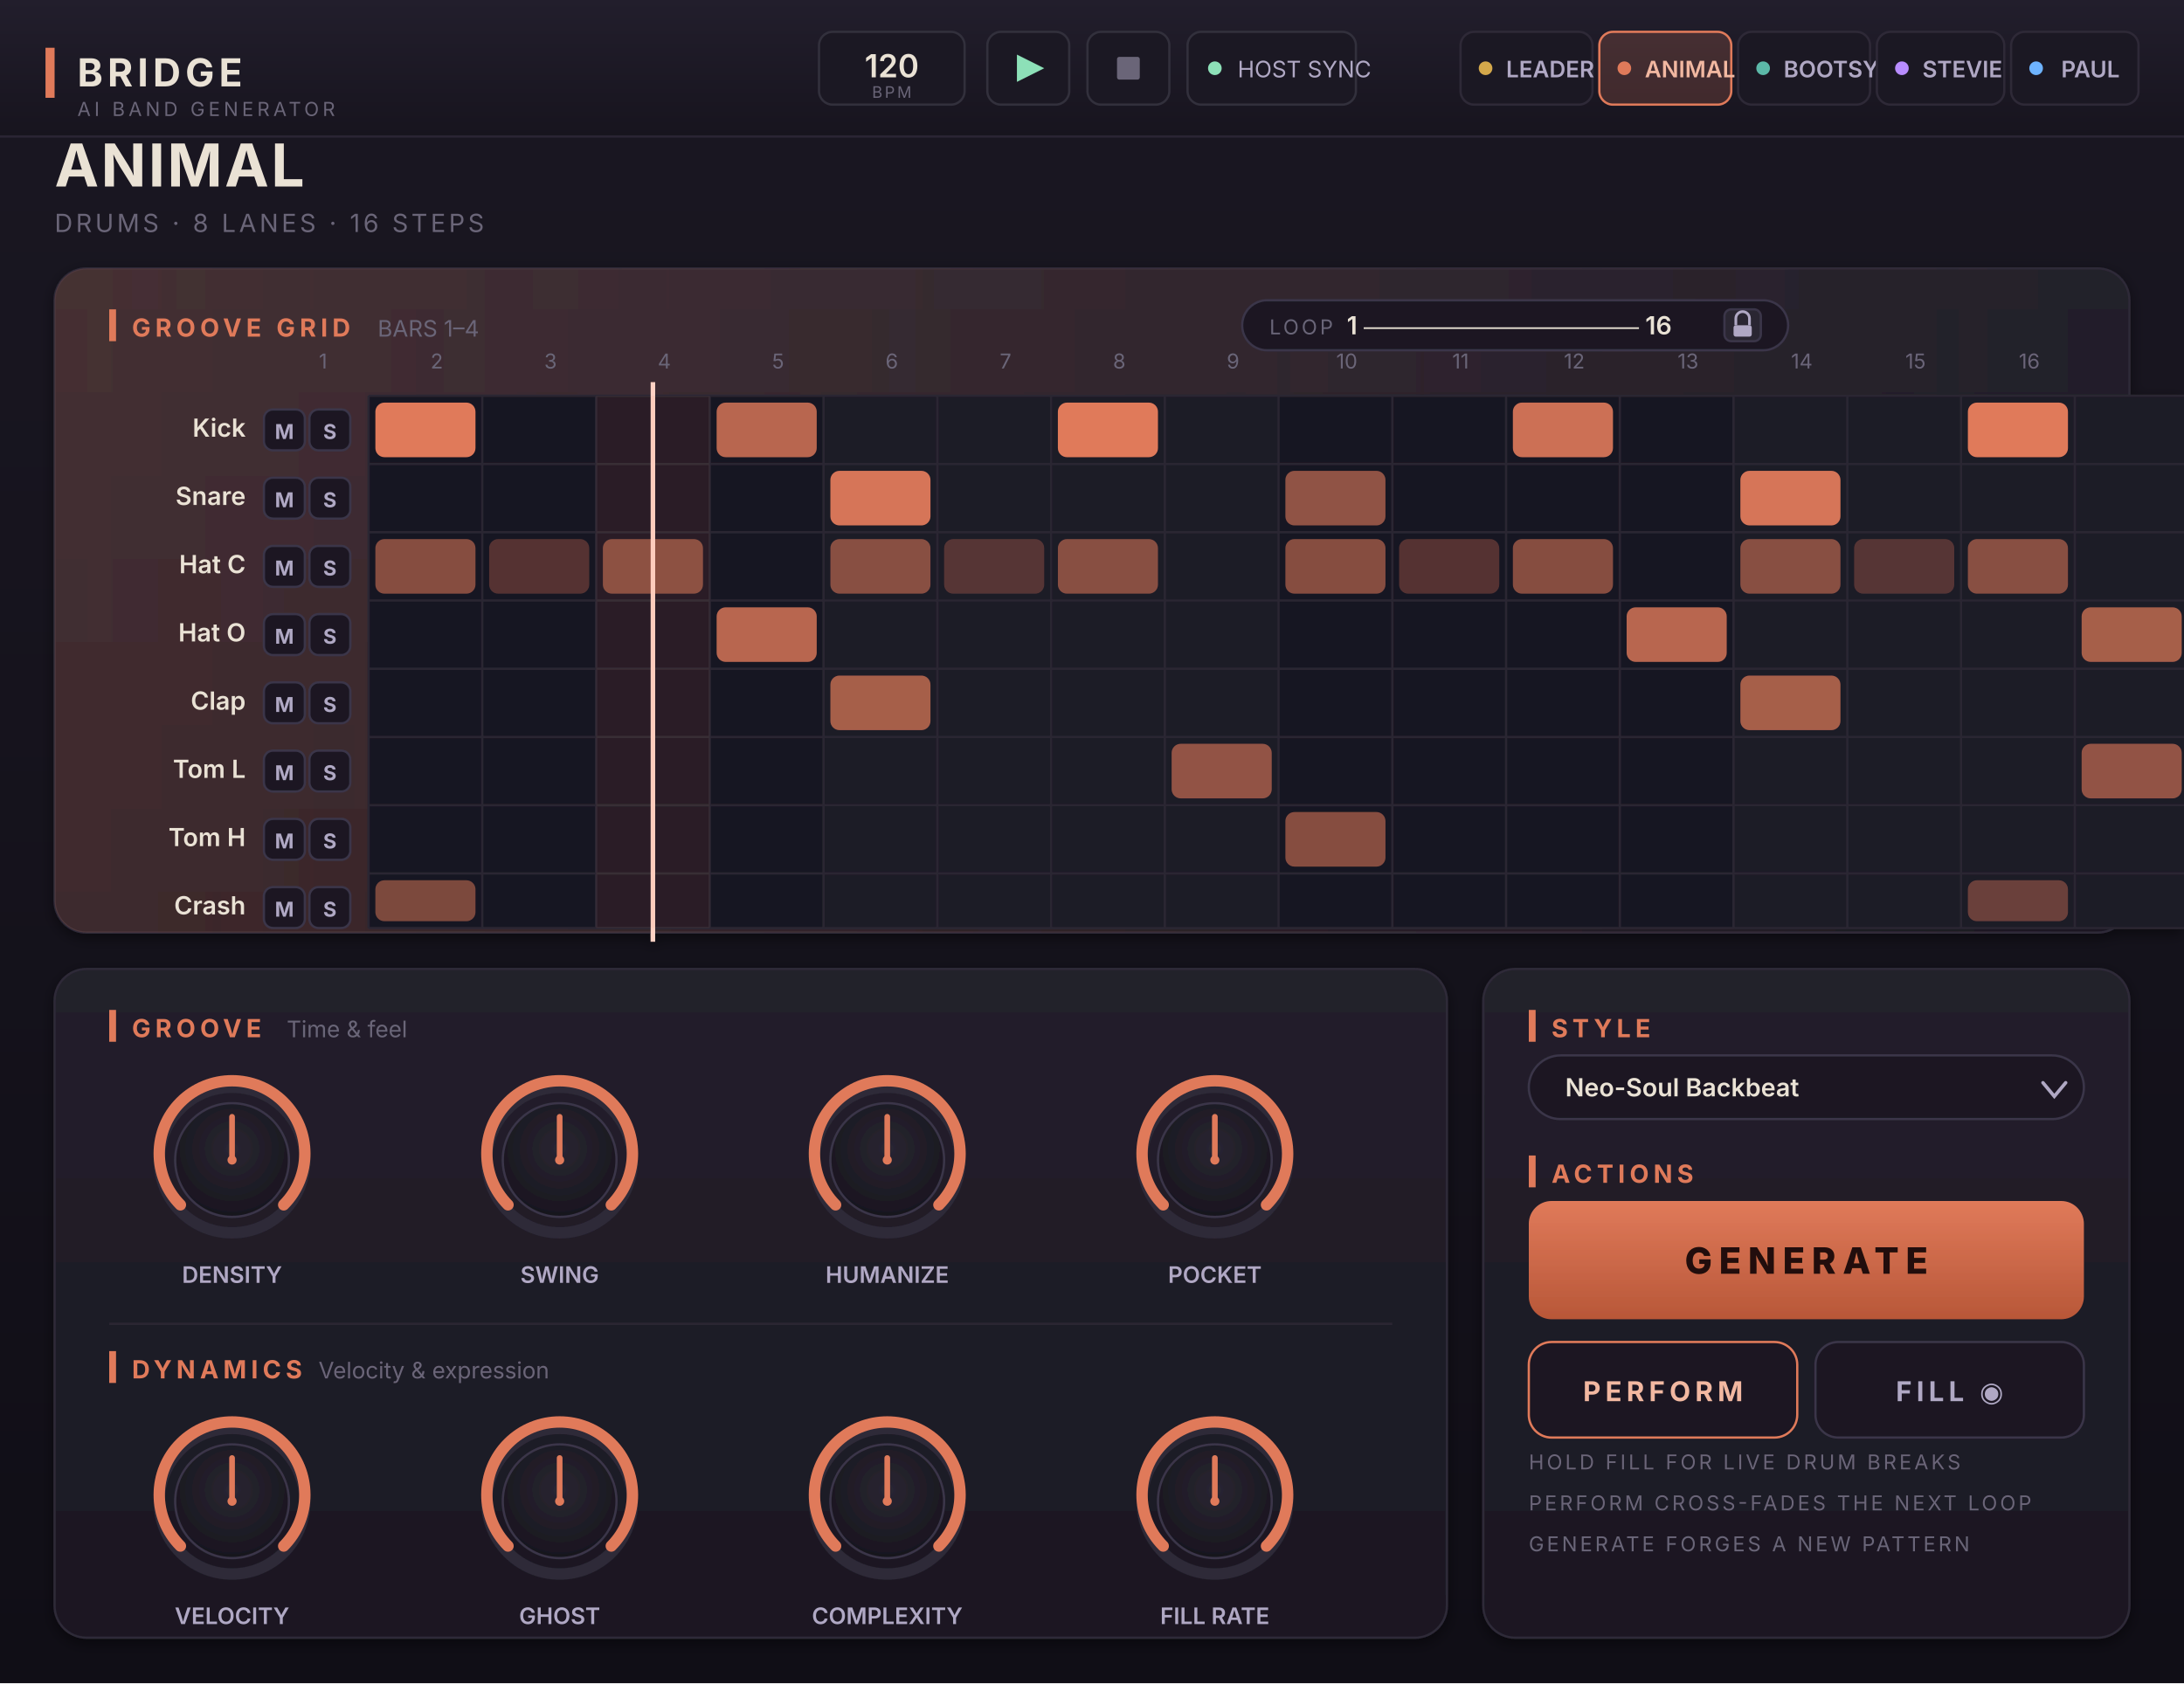
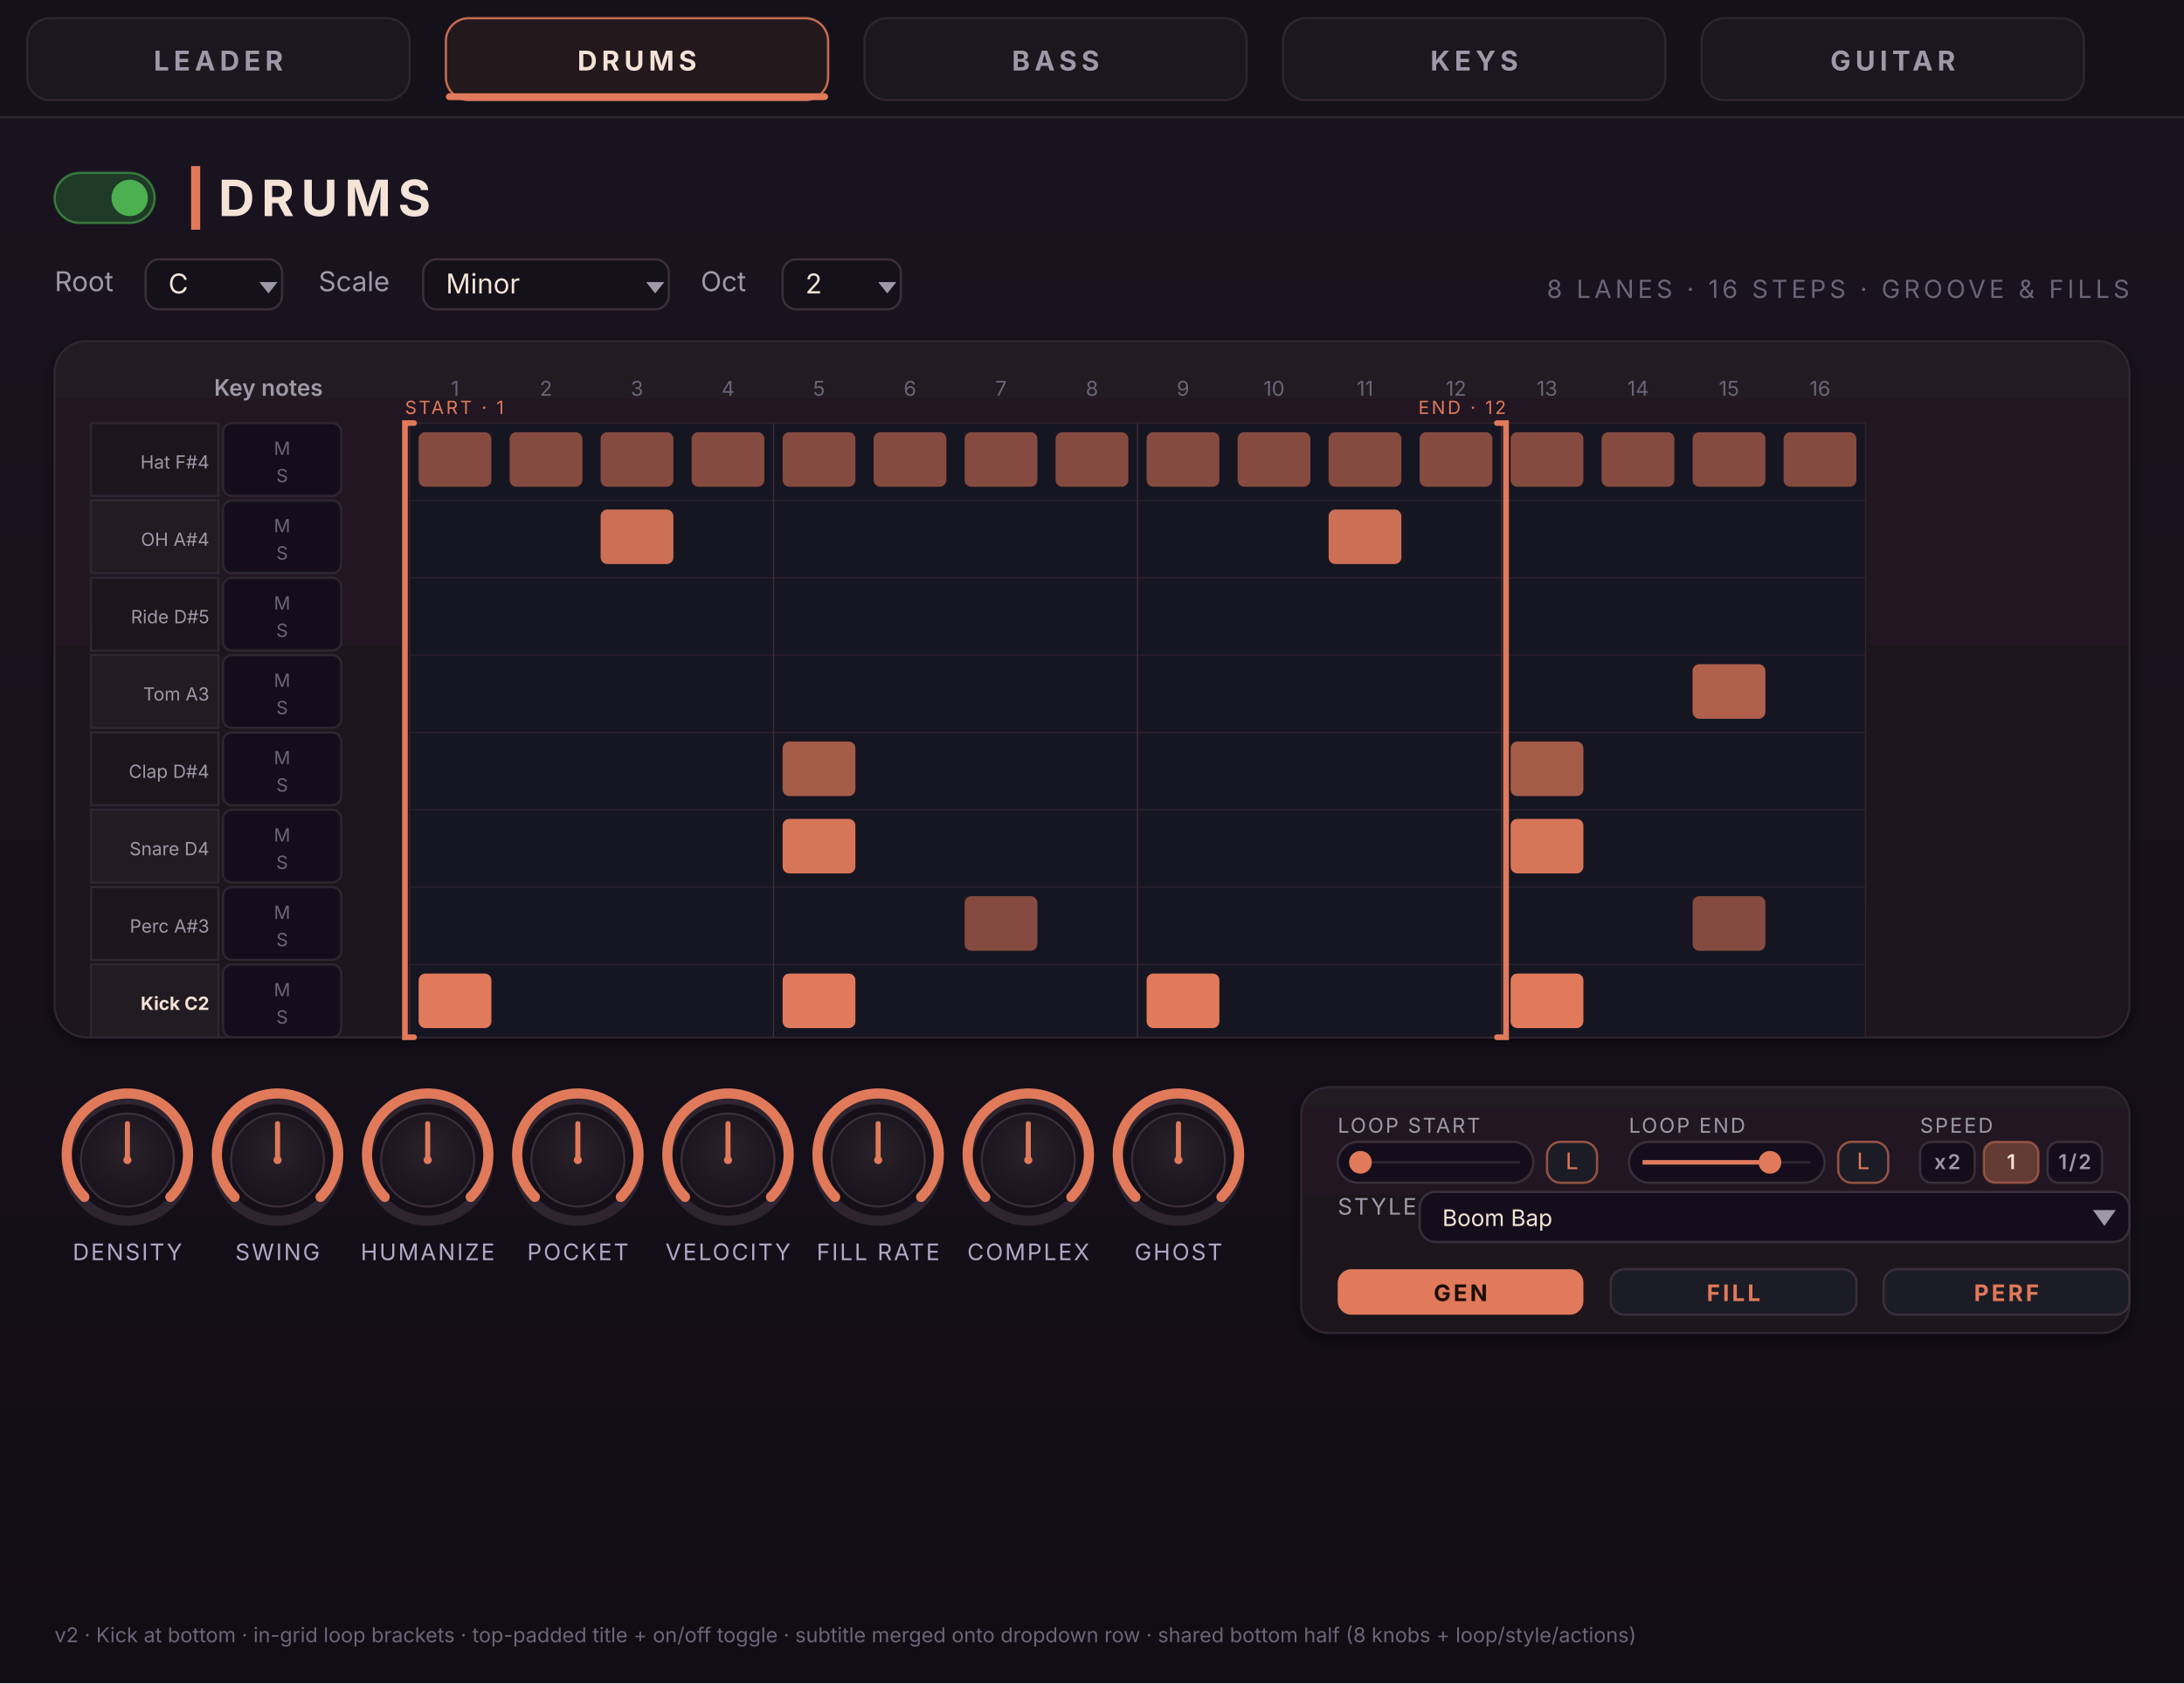
<svg xmlns="http://www.w3.org/2000/svg" viewBox="0 0 960 740" width="960" height="740" font-family="Inter, system-ui, -apple-system, Helvetica, Arial, sans-serif">
  <defs>
    <linearGradient id="appBg" x1="0" y1="0" x2="0" y2="1">
-       <stop offset="0" stop-color="#1A1722" />
-       <stop offset="1" stop-color="#100E16" />
-     </linearGradient>
-     <linearGradient id="headerBg" x1="0" y1="0" x2="0" y2="1">
-       <stop offset="0" stop-color="#221E2C" />
-       <stop offset="1" stop-color="#17141E" />
+       <stop offset="0" stop-color="#1A1420" />
+       <stop offset="1" stop-color="#110D15" />
    </linearGradient>
    <linearGradient id="cardBg" x1="0" y1="0" x2="0" y2="1">
-       <stop offset="0" stop-color="#23202B" />
-       <stop offset="1" stop-color="#1B1823" />
-     </linearGradient>
-     <linearGradient id="coralGlow" x1="0" y1="0" x2="1" y2="0">
-       <stop offset="0" stop-color="#E07A5A" stop-opacity="0.18" />
-       <stop offset="1" stop-color="#E07A5A" stop-opacity="0" />
-     </linearGradient>
-     <linearGradient id="coralBtn" x1="0" y1="0" x2="0" y2="1">
-       <stop offset="0" stop-color="#E07A5A" />
-       <stop offset="1" stop-color="#B85738" />
+       <stop offset="0" stop-color="#231A23" />
+       <stop offset="1" stop-color="#1B141B" />
    </linearGradient>
    <radialGradient id="knobFace" cx="0.5" cy="0.4" r="0.7">
-       <stop offset="0" stop-color="#2A2632" />
-       <stop offset="1" stop-color="#15131B" />
+       <stop offset="0" stop-color="#2A222A" />
+       <stop offset="1" stop-color="#15101A" />
    </radialGradient>
    <filter id="softShadow" x="-20%" y="-20%" width="140%" height="140%">
      <feGaussianBlur in="SourceAlpha" stdDeviation="3" />
-       <feOffset dx="0" dy="2" result="off" />
+       <feOffset dx="0" dy="2" />
      <feComponentTransfer>
-         <feFuncA type="linear" slope="0.45" />
+         <feFuncA type="linear" slope="0.5" />
      </feComponentTransfer>
      <feMerge>
        <feMergeNode />
        <feMergeNode in="SourceGraphic" />
      </feMerge>
    </filter>
-     <symbol id="knobCoral" viewBox="0 0 76 76" overflow="visible">
-       <circle cx="38" cy="38" r="32" fill="none" stroke="#2E2937" stroke-width="5" />
-       <path d="M 15.3 57.7 A 32 32 0 1 1 60.7 57.7" fill="none" stroke="#E07A5A" stroke-width="5" stroke-linecap="round" />
-       <circle cx="38" cy="38" r="25" fill="url(#knobFace)" stroke="#3A3548" />
-       <line x1="38" y1="38" x2="38" y2="19" stroke="#E07A5A" stroke-width="2.5" stroke-linecap="round" />
-       <circle cx="38" cy="38" r="2" fill="#E07A5A" />
+     <symbol id="knob" viewBox="0 0 72 72" overflow="visible">
+       <circle cx="36" cy="36" r="30" fill="none" stroke="#2E2530" stroke-width="5" />
+       <path d="M 14.75 54.25 A 30 30 0 1 1 57.25 54.25" fill="none" stroke="currentColor" stroke-width="5" stroke-linecap="round" />
+       <circle cx="36" cy="36" r="23" fill="url(#knobFace)" stroke="#3A2F3A" />
+       <line x1="36" y1="36" x2="36" y2="18" stroke="currentColor" stroke-width="2.5" stroke-linecap="round" />
+       <circle cx="36" cy="36" r="2" fill="currentColor" />
    </symbol>
  </defs>
-   <rect x="0" y="0" width="960" height="740" fill="url(#appBg)" />
-   <rect x="0" y="0" width="960" height="60" fill="url(#headerBg)" />
-   <line x1="0" y1="60" x2="960" y2="60" stroke="#2A2434" />
-   <g transform="translate(20,21)">
-     <rect x="0" y="0" width="4" height="22" fill="#E07A5A" />
-     <text x="14" y="17" fill="#EAE2D5" font-size="17" font-weight="700" letter-spacing="2">BRIDGE</text>
-     <text x="14" y="30" fill="#6A6578" font-size="8.5" letter-spacing="1.6">AI BAND GENERATOR</text>
-   </g>
-   <g transform="translate(360,14)">
-     <rect x="0" y="0" width="64" height="32" rx="6" fill="#1B1823" stroke="#32303C" />
-     <text x="32" y="20" text-anchor="middle" fill="#EAE2D5" font-size="14" font-weight="600">120</text>
-     <text x="32" y="29" text-anchor="middle" fill="#6A6578" font-size="7" letter-spacing="1">BPM</text>
-     <g transform="translate(74,0)">
-       <rect width="36" height="32" rx="6" fill="#1B1823" stroke="#32303C" />
-       <polygon points="13,10 13,22 25,16" fill="#8DE0B8" />
-     </g>
-     <g transform="translate(118,0)">
-       <rect width="36" height="32" rx="6" fill="#1B1823" stroke="#32303C" />
-       <rect x="13" y="11" width="10" height="10" rx="1" fill="#6A6578" />
-     </g>
-     <g transform="translate(162,0)">
-       <rect width="74" height="32" rx="6" fill="#1B1823" stroke="#32303C" />
-       <circle cx="12" cy="16" r="3" fill="#8DE0B8" />
-       <text x="22" y="20" fill="#B0A8C4" font-size="10">HOST SYNC</text>
-     </g>
-   </g>
-   <g transform="translate(0,14)" font-size="10" font-weight="600">
-     <g transform="translate(642,0)">
-       <rect width="58" height="32" rx="6" fill="#1B1823" stroke="#2E2937" />
-       <circle cx="11" cy="16" r="3" fill="#D4A84B" />
-       <text x="20" y="20" fill="#B0A8C4">LEADER</text>
-     </g>
-     <g transform="translate(703,0)">
-       <rect width="58" height="32" rx="6" fill="#E07A5A" fill-opacity="0.20" stroke="#E07A5A" />
-       <circle cx="11" cy="16" r="3" fill="#E07A5A" />
-       <text x="20" y="20" fill="#F2B8A1">ANIMAL</text>
-     </g>
-     <g transform="translate(764,0)">
-       <rect width="58" height="32" rx="6" fill="#1B1823" stroke="#2E2937" />
-       <circle cx="11" cy="16" r="3" fill="#5CB8A8" />
-       <text x="20" y="20" fill="#B0A8C4">BOOTSY</text>
-     </g>
-     <g transform="translate(825,0)">
-       <rect width="56" height="32" rx="6" fill="#1B1823" stroke="#2E2937" />
-       <circle cx="11" cy="16" r="3" fill="#B88CFF" />
-       <text x="20" y="20" fill="#B0A8C4">STEVIE</text>
-     </g>
-     <g transform="translate(884,0)">
-       <rect width="56" height="32" rx="6" fill="#1B1823" stroke="#2E2937" />
-       <circle cx="11" cy="16" r="3" fill="#6EB3FF" />
-       <text x="22" y="20" fill="#B0A8C4">PAUL</text>
-     </g>
-   </g>
-   <g transform="translate(24,82)">
-     <text fill="#EAE2D5" font-size="26" font-weight="700" letter-spacing="1">ANIMAL</text>
-     <text y="20" fill="#6A6578" font-size="11" letter-spacing="1.4">DRUMS · 8 LANES · 16 STEPS</text>
-   </g>
-   <g transform="translate(24,118)" filter="url(#softShadow)">
-     <rect width="912" height="292" rx="14" fill="url(#cardBg)" stroke="#2E2937" />
-     <rect width="912" height="292" rx="14" fill="url(#coralGlow)" />
-     <g transform="translate(24,18)">
-       <rect x="0" y="0" width="3" height="14" fill="#E07A5A" />
-       <text x="10" y="12" fill="#E07A5A" font-size="11" font-weight="700" letter-spacing="2">GROOVE GRID</text>
-       <text x="118" y="12" fill="#6A6578" font-size="10">BARS 1–4</text>
-       <g transform="translate(498,-4)">
-         <rect width="240" height="22" rx="11" fill="#1B1823" stroke="#3A3548" />
-         <text x="12" y="15" fill="#6A6578" font-size="9" letter-spacing="1.2">LOOP</text>
-         <text x="46" y="15" fill="#EAE2D5" font-size="11" font-weight="600">1 ─────────── 16</text>
-         <g transform="translate(212,4)">
-           <rect width="16" height="14" rx="3" fill="#2A2632" stroke="#3A3548" />
-           <path d="M 5 7 v -3 a 3 3 0 1 1 6 0 v 3" stroke="#B0A8C4" stroke-width="1.2" fill="none" />
-           <rect x="4" y="7" width="8" height="5" rx="1" fill="#B0A8C4" />
-         </g>
-       </g>
-     </g>
-     <g transform="translate(118,44)" fill="#6A6578" font-size="9" text-anchor="middle">
-       <text x="0">1</text>
-       <text x="50">2</text>
-       <text x="100">3</text>
-       <text x="150">4</text>
-       <text x="200">5</text>
-       <text x="250">6</text>
-       <text x="300">7</text>
-       <text x="350">8</text>
-       <text x="400">9</text>
-       <text x="450">10</text>
-       <text x="500">11</text>
-       <text x="550">12</text>
-       <text x="600">13</text>
-       <text x="650">14</text>
-       <text x="700">15</text>
-       <text x="750">16</text>
-     </g>
-     <g transform="translate(24,56)" font-size="11">
+   <rect width="960" height="740" fill="url(#appBg)" />
+   <g>
+     <rect width="960" height="52" fill="#14111A" />
+     <line x1="0" y1="51.5" x2="960" y2="51.5" stroke="#2E2530" />
+     <g font-size="12" font-weight="700" letter-spacing="2" text-anchor="middle">
+       <g transform="translate(12,8)">
+         <rect width="168" height="36" rx="10" fill="#1A171F" stroke="#2E2530" />
+         <text x="84" y="23" fill="#9E99A8">LEADER</text>
+       </g>
+       <g transform="translate(196,8)">
+         <rect width="168" height="36" rx="10" fill="#23181C" stroke="#E07A5A" stroke-opacity="0.85" />
+         <rect y="33" width="168" height="3" rx="1.5" fill="#E07A5A" />
+         <text x="84" y="23" fill="#F4E3D7">DRUMS</text>
+       </g>
+       <g transform="translate(380,8)">
+         <rect width="168" height="36" rx="10" fill="#1A171F" stroke="#2E2530" />
+         <text x="84" y="23" fill="#9E99A8">BASS</text>
+       </g>
+       <g transform="translate(564,8)">
+         <rect width="168" height="36" rx="10" fill="#1A171F" stroke="#2E2530" />
+         <text x="84" y="23" fill="#9E99A8">KEYS</text>
+       </g>
+       <g transform="translate(748,8)">
+         <rect width="168" height="36" rx="10" fill="#1A171F" stroke="#2E2530" />
+         <text x="84" y="23" fill="#9E99A8">GUITAR</text>
+       </g>
+     </g>
+   </g>
+   <g transform="translate(24,76)">
+     <g>
+       <rect width="44" height="22" rx="11" fill="#1F3A26" stroke="#4CAF50" stroke-opacity="0.6" />
+       <circle cx="33" cy="11" r="8" fill="#4CAF50" />
+     </g>
+     <rect x="60" y="-3" width="4" height="28" fill="#E07A5A" />
+     <text x="72" y="19" fill="#F4E3D7" font-size="22" font-weight="700" letter-spacing="3">DRUMS</text>
+   </g>
+   <g transform="translate(24,112)">
+     <g font-size="12" fill="#B0A8C4">
      <g transform="translate(0,0)">
-         <text x="60" y="18" text-anchor="end" fill="#EAE2D5" font-weight="600">Kick</text>
-         <rect x="68" y="6" width="18" height="18" rx="4" fill="#1B1823" stroke="#3A3548" />
-         <text x="77" y="19" text-anchor="middle" fill="#B0A8C4" font-size="9" font-weight="700">M</text>
-         <rect x="88" y="6" width="18" height="18" rx="4" fill="#1B1823" stroke="#3A3548" />
-         <text x="97" y="19" text-anchor="middle" fill="#B0A8C4" font-size="9" font-weight="700">S</text>
-       </g>
-       <g transform="translate(0,30)">
-         <text x="60" y="18" text-anchor="end" fill="#EAE2D5" font-weight="600">Snare</text>
-         <rect x="68" y="6" width="18" height="18" rx="4" fill="#1B1823" stroke="#3A3548" />
-         <text x="77" y="19" text-anchor="middle" fill="#B0A8C4" font-size="9" font-weight="700">M</text>
-         <rect x="88" y="6" width="18" height="18" rx="4" fill="#1B1823" stroke="#3A3548" />
-         <text x="97" y="19" text-anchor="middle" fill="#B0A8C4" font-size="9" font-weight="700">S</text>
-       </g>
-       <g transform="translate(0,60)">
-         <text x="60" y="18" text-anchor="end" fill="#EAE2D5" font-weight="600">Hat C</text>
-         <rect x="68" y="6" width="18" height="18" rx="4" fill="#1B1823" stroke="#3A3548" />
-         <text x="77" y="19" text-anchor="middle" fill="#B0A8C4" font-size="9" font-weight="700">M</text>
-         <rect x="88" y="6" width="18" height="18" rx="4" fill="#1B1823" stroke="#3A3548" />
-         <text x="97" y="19" text-anchor="middle" fill="#B0A8C4" font-size="9" font-weight="700">S</text>
-       </g>
-       <g transform="translate(0,90)">
-         <text x="60" y="18" text-anchor="end" fill="#EAE2D5" font-weight="600">Hat O</text>
-         <rect x="68" y="6" width="18" height="18" rx="4" fill="#1B1823" stroke="#3A3548" />
-         <text x="77" y="19" text-anchor="middle" fill="#B0A8C4" font-size="9" font-weight="700">M</text>
-         <rect x="88" y="6" width="18" height="18" rx="4" fill="#1B1823" stroke="#3A3548" />
-         <text x="97" y="19" text-anchor="middle" fill="#B0A8C4" font-size="9" font-weight="700">S</text>
-       </g>
-       <g transform="translate(0,120)">
-         <text x="60" y="18" text-anchor="end" fill="#EAE2D5" font-weight="600">Clap</text>
-         <rect x="68" y="6" width="18" height="18" rx="4" fill="#1B1823" stroke="#3A3548" />
-         <text x="77" y="19" text-anchor="middle" fill="#B0A8C4" font-size="9" font-weight="700">M</text>
-         <rect x="88" y="6" width="18" height="18" rx="4" fill="#1B1823" stroke="#3A3548" />
-         <text x="97" y="19" text-anchor="middle" fill="#B0A8C4" font-size="9" font-weight="700">S</text>
-       </g>
-       <g transform="translate(0,150)">
-         <text x="60" y="18" text-anchor="end" fill="#EAE2D5" font-weight="600">Tom L</text>
-         <rect x="68" y="6" width="18" height="18" rx="4" fill="#1B1823" stroke="#3A3548" />
-         <text x="77" y="19" text-anchor="middle" fill="#B0A8C4" font-size="9" font-weight="700">M</text>
-         <rect x="88" y="6" width="18" height="18" rx="4" fill="#1B1823" stroke="#3A3548" />
-         <text x="97" y="19" text-anchor="middle" fill="#B0A8C4" font-size="9" font-weight="700">S</text>
-       </g>
-       <g transform="translate(0,180)">
-         <text x="60" y="18" text-anchor="end" fill="#EAE2D5" font-weight="600">Tom H</text>
-         <rect x="68" y="6" width="18" height="18" rx="4" fill="#1B1823" stroke="#3A3548" />
-         <text x="77" y="19" text-anchor="middle" fill="#B0A8C4" font-size="9" font-weight="700">M</text>
-         <rect x="88" y="6" width="18" height="18" rx="4" fill="#1B1823" stroke="#3A3548" />
-         <text x="97" y="19" text-anchor="middle" fill="#B0A8C4" font-size="9" font-weight="700">S</text>
-       </g>
-       <g transform="translate(0,210)">
-         <text x="60" y="18" text-anchor="end" fill="#EAE2D5" font-weight="600">Crash</text>
-         <rect x="68" y="6" width="18" height="18" rx="4" fill="#1B1823" stroke="#3A3548" />
-         <text x="77" y="19" text-anchor="middle" fill="#B0A8C4" font-size="9" font-weight="700">M</text>
-         <rect x="88" y="6" width="18" height="18" rx="4" fill="#1B1823" stroke="#3A3548" />
-         <text x="97" y="19" text-anchor="middle" fill="#B0A8C4" font-size="9" font-weight="700">S</text>
-       </g>
-       <g transform="translate(114,0)">
+         <text x="0" y="16" fill="#9E99A8">Root</text>
+         <rect x="40" y="2" width="60" height="22" rx="6" fill="#14111A" stroke="#3A2F3A" />
+         <text x="50" y="17" fill="#F4E3D7">C</text>
+         <path d="M 90 12 l 4 5 l 4 -5 z" fill="#9E99A8" />
+       </g>
+       <g transform="translate(116,0)">
+         <text x="0" y="16" fill="#9E99A8">Scale</text>
+         <rect x="46" y="2" width="108" height="22" rx="6" fill="#14111A" stroke="#3A2F3A" />
+         <text x="56" y="17" fill="#F4E3D7">Minor</text>
+         <path d="M 144 12 l 4 5 l 4 -5 z" fill="#9E99A8" />
+       </g>
+       <g transform="translate(284,0)">
+         <text x="0" y="16" fill="#9E99A8">Oct</text>
+         <rect x="36" y="2" width="52" height="22" rx="6" fill="#14111A" stroke="#3A2F3A" />
+         <text x="46" y="17" fill="#F4E3D7">2</text>
+         <path d="M 78 12 l 4 5 l 4 -5 z" fill="#9E99A8" />
+       </g>
+     </g>
+     <text x="912" y="19" text-anchor="end" fill="#6A6578" font-size="11" letter-spacing="1.6">8 LANES · 16 STEPS · GROOVE &amp; FILLS</text>
+   </g>
+   <g transform="translate(24,150)" filter="url(#softShadow)">
+     <rect width="912" height="306" rx="14" fill="url(#cardBg)" stroke="#2E2530" />
+     <g transform="translate(16,12)">
+       <g font-size="9" fill="#6A6578" text-anchor="middle">
+         <text x="160" y="12">1</text>
+         <text x="200" y="12">2</text>
+         <text x="240" y="12">3</text>
+         <text x="280" y="12">4</text>
+         <text x="320" y="12">5</text>
+         <text x="360" y="12">6</text>
+         <text x="400" y="12">7</text>
+         <text x="440" y="12">8</text>
+         <text x="480" y="12">9</text>
+         <text x="520" y="12">10</text>
+         <text x="560" y="12">11</text>
+         <text x="600" y="12">12</text>
+         <text x="640" y="12">13</text>
+         <text x="680" y="12">14</text>
+         <text x="720" y="12">15</text>
+         <text x="760" y="12">16</text>
+       </g>
+       <text x="78" y="12" fill="#9E99A8" font-size="10" text-anchor="middle" font-weight="600">Key notes</text>
+       <g transform="translate(0,24)">
+         <g font-size="8" fill="#9E99A8">
+           <rect x="0" y="0" width="56" height="32" fill="#1A151D" stroke="#2E2530" />
+           <text x="52" y="20" text-anchor="end">Hat F#4</text>
+           <rect x="58" y="0" width="52" height="32" rx="4" fill="#14111A" stroke="#2E2530" />
+           <text x="84" y="14" text-anchor="middle" fill="#6A6578">M</text>
+           <text x="84" y="26" text-anchor="middle" fill="#6A6578">S</text>
+           <rect x="0" y="34" width="56" height="32" fill="#231A23" stroke="#2E2530" />
+           <text x="52" y="54" text-anchor="end">OH A#4</text>
+           <rect x="58" y="34" width="52" height="32" rx="4" fill="#14111A" stroke="#2E2530" />
+           <text x="84" y="48" text-anchor="middle" fill="#6A6578">M</text>
+           <text x="84" y="60" text-anchor="middle" fill="#6A6578">S</text>
+           <rect x="0" y="68" width="56" height="32" fill="#1A151D" stroke="#2E2530" />
+           <text x="52" y="88" text-anchor="end">Ride D#5</text>
+           <rect x="58" y="68" width="52" height="32" rx="4" fill="#14111A" stroke="#2E2530" />
+           <text x="84" y="82" text-anchor="middle" fill="#6A6578">M</text>
+           <text x="84" y="94" text-anchor="middle" fill="#6A6578">S</text>
+           <rect x="0" y="102" width="56" height="32" fill="#231A23" stroke="#2E2530" />
+           <text x="52" y="122" text-anchor="end">Tom A3</text>
+           <rect x="58" y="102" width="52" height="32" rx="4" fill="#14111A" stroke="#2E2530" />
+           <text x="84" y="116" text-anchor="middle" fill="#6A6578">M</text>
+           <text x="84" y="128" text-anchor="middle" fill="#6A6578">S</text>
+           <rect x="0" y="136" width="56" height="32" fill="#1A151D" stroke="#2E2530" />
+           <text x="52" y="156" text-anchor="end">Clap D#4</text>
+           <rect x="58" y="136" width="52" height="32" rx="4" fill="#14111A" stroke="#2E2530" />
+           <text x="84" y="150" text-anchor="middle" fill="#6A6578">M</text>
+           <text x="84" y="162" text-anchor="middle" fill="#6A6578">S</text>
+           <rect x="0" y="170" width="56" height="32" fill="#231A23" stroke="#2E2530" />
+           <text x="52" y="190" text-anchor="end">Snare D4</text>
+           <rect x="58" y="170" width="52" height="32" rx="4" fill="#14111A" stroke="#2E2530" />
+           <text x="84" y="184" text-anchor="middle" fill="#6A6578">M</text>
+           <text x="84" y="196" text-anchor="middle" fill="#6A6578">S</text>
+           <rect x="0" y="204" width="56" height="32" fill="#1A151D" stroke="#2E2530" />
+           <text x="52" y="224" text-anchor="end">Perc A#3</text>
+           <rect x="58" y="204" width="52" height="32" rx="4" fill="#14111A" stroke="#2E2530" />
+           <text x="84" y="218" text-anchor="middle" fill="#6A6578">M</text>
+           <text x="84" y="230" text-anchor="middle" fill="#6A6578">S</text>
+           <rect x="0" y="238" width="56" height="32" fill="#231A23" stroke="#2E2530" />
+           <text x="52" y="258" text-anchor="end" fill="#F4E3D7" font-weight="700">Kick C2</text>
+           <rect x="58" y="238" width="52" height="32" rx="4" fill="#14111A" stroke="#2E2530" />
+           <text x="84" y="252" text-anchor="middle" fill="#6A6578">M</text>
+           <text x="84" y="264" text-anchor="middle" fill="#6A6578">S</text>
+         </g>
        <g>
-           <rect x="0" y="0" width="200" height="234" fill="#191622" />
-           <rect x="200" y="0" width="200" height="234" fill="#1D1A26" />
-           <rect x="400" y="0" width="200" height="234" fill="#191622" />
-           <rect x="600" y="0" width="200" height="234" fill="#1D1A26" />
-         </g>
-         <g stroke="#2A2632" stroke-width="1">
-           <path d="M 0 0 V 234 M 50 0 V 234 M 100 0 V 234 M 150 0 V 234 M 200 0 V 234 M 250 0 V 234 M 300 0 V 234 M 350 0 V 234 M 400 0 V 234 M 450 0 V 234 M 500 0 V 234 M 550 0 V 234 M 600 0 V 234 M 650 0 V 234 M 700 0 V 234 M 750 0 V 234 M 800 0 V 234" />
-           <path d="M 0 0 H 800 M 0 30 H 800 M 0 60 H 800 M 0 90 H 800 M 0 120 H 800 M 0 150 H 800 M 0 180 H 800 M 0 210 H 800 M 0 234 H 800" />
-         </g>
-         <g fill="#E07A5A">
-           <rect x="3" y="3" width="44" height="24" rx="4" />
-           <rect x="153" y="3" width="44" height="24" rx="4" opacity="0.8" />
-           <rect x="303" y="3" width="44" height="24" rx="4" />
-           <rect x="503" y="3" width="44" height="24" rx="4" opacity="0.9" />
-           <rect x="703" y="3" width="44" height="24" rx="4" />
-           <rect x="203" y="33" width="44" height="24" rx="4" opacity="0.95" />
-           <rect x="603" y="33" width="44" height="24" rx="4" opacity="0.95" />
-           <rect x="403" y="33" width="44" height="24" rx="4" opacity="0.6" />
-           <rect x="3" y="63" width="44" height="24" rx="4" opacity="0.55" />
-           <rect x="103" y="63" width="44" height="24" rx="4" opacity="0.55" />
-           <rect x="203" y="63" width="44" height="24" rx="4" opacity="0.55" />
-           <rect x="303" y="63" width="44" height="24" rx="4" opacity="0.55" />
-           <rect x="403" y="63" width="44" height="24" rx="4" opacity="0.55" />
-           <rect x="503" y="63" width="44" height="24" rx="4" opacity="0.55" />
-           <rect x="603" y="63" width="44" height="24" rx="4" opacity="0.55" />
-           <rect x="703" y="63" width="44" height="24" rx="4" opacity="0.55" />
-           <rect x="53" y="63" width="44" height="24" rx="4" opacity="0.30" />
-           <rect x="253" y="63" width="44" height="24" rx="4" opacity="0.30" />
-           <rect x="453" y="63" width="44" height="24" rx="4" opacity="0.30" />
-           <rect x="653" y="63" width="44" height="24" rx="4" opacity="0.30" />
-           <rect x="153" y="93" width="44" height="24" rx="4" opacity="0.8" />
-           <rect x="553" y="93" width="44" height="24" rx="4" opacity="0.8" />
-           <rect x="753" y="93" width="44" height="24" rx="4" opacity="0.7" />
-           <rect x="203" y="123" width="44" height="24" rx="4" opacity="0.7" />
-           <rect x="603" y="123" width="44" height="24" rx="4" opacity="0.7" />
-           <rect x="353" y="153" width="44" height="24" rx="4" opacity="0.6" />
-           <rect x="753" y="153" width="44" height="24" rx="4" opacity="0.6" />
-           <rect x="403" y="183" width="44" height="24" rx="4" opacity="0.55" />
-           <rect x="3" y="213" width="44" height="18" rx="4" opacity="0.5" />
-           <rect x="703" y="213" width="44" height="18" rx="4" opacity="0.4" />
-         </g>
-         <line x1="125" y1="-6" x2="125" y2="240" stroke="#FFD2C4" stroke-width="2" />
-         <rect x="100" y="0" width="50" height="234" fill="#E07A5A" opacity="0.08" />
-       </g>
-     </g>
-   </g>
-   <g transform="translate(24,426)">
-     <g transform="translate(0,0)" filter="url(#softShadow)">
-       <rect width="612" height="294" rx="14" fill="url(#cardBg)" stroke="#2E2937" />
-       <g transform="translate(24,18)">
-         <rect x="0" y="0" width="3" height="14" fill="#E07A5A" />
-         <text x="10" y="12" fill="#E07A5A" font-size="11" font-weight="700" letter-spacing="2">GROOVE</text>
-         <text x="78" y="12" fill="#6A6578" font-size="10">Time &amp; feel</text>
-       </g>
-       <g transform="translate(16,46)">
-         <g transform="translate(0,0)">
-           <use href="#knobCoral" x="24" y="0" width="76" height="76" />
-           <text x="62" y="92" text-anchor="middle" fill="#B0A8C4" font-size="10" font-weight="600">DENSITY</text>
-         </g>
-         <g transform="translate(144,0)">
-           <use href="#knobCoral" x="24" y="0" width="76" height="76" />
-           <text x="62" y="92" text-anchor="middle" fill="#B0A8C4" font-size="10" font-weight="600">SWING</text>
-         </g>
-         <g transform="translate(288,0)">
-           <use href="#knobCoral" x="24" y="0" width="76" height="76" />
-           <text x="62" y="92" text-anchor="middle" fill="#B0A8C4" font-size="10" font-weight="600">HUMANIZE</text>
-         </g>
-         <g transform="translate(432,0)">
-           <use href="#knobCoral" x="24" y="0" width="76" height="76" />
-           <text x="62" y="92" text-anchor="middle" fill="#B0A8C4" font-size="10" font-weight="600">POCKET</text>
-         </g>
-       </g>
-       <line x1="24" y1="156" x2="588" y2="156" stroke="#2A2632" />
-       <g transform="translate(24,168)">
-         <rect x="0" y="0" width="3" height="14" fill="#E07A5A" />
-         <text x="10" y="12" fill="#E07A5A" font-size="11" font-weight="700" letter-spacing="2">DYNAMICS</text>
-         <text x="92" y="12" fill="#6A6578" font-size="10">Velocity &amp; expression</text>
-       </g>
-       <g transform="translate(16,196)">
-         <g transform="translate(0,0)">
-           <use href="#knobCoral" x="24" y="0" width="76" height="76" />
-           <text x="62" y="92" text-anchor="middle" fill="#B0A8C4" font-size="10" font-weight="600">VELOCITY</text>
-         </g>
-         <g transform="translate(144,0)">
-           <use href="#knobCoral" x="24" y="0" width="76" height="76" />
-           <text x="62" y="92" text-anchor="middle" fill="#B0A8C4" font-size="10" font-weight="600">GHOST</text>
-         </g>
-         <g transform="translate(288,0)">
-           <use href="#knobCoral" x="24" y="0" width="76" height="76" />
-           <text x="62" y="92" text-anchor="middle" fill="#B0A8C4" font-size="10" font-weight="600">COMPLEXITY</text>
-         </g>
-         <g transform="translate(432,0)">
-           <use href="#knobCoral" x="24" y="0" width="76" height="76" />
-           <text x="62" y="92" text-anchor="middle" fill="#B0A8C4" font-size="10" font-weight="600">FILL RATE</text>
-         </g>
-       </g>
-     </g>
-     <g transform="translate(628,0)" filter="url(#softShadow)">
-       <rect width="284" height="294" rx="14" fill="url(#cardBg)" stroke="#2E2937" />
-       <g transform="translate(20,18)">
-         <rect x="0" y="0" width="3" height="14" fill="#E07A5A" />
-         <text x="10" y="12" fill="#E07A5A" font-size="11" font-weight="700" letter-spacing="2">STYLE</text>
-       </g>
-       <g transform="translate(20,38)">
-         <rect width="244" height="28" rx="14" fill="#1B1823" stroke="#3A3548" />
-         <text x="16" y="18" fill="#EAE2D5" font-size="11" font-weight="600">Neo-Soul Backbeat</text>
-         <path d="M 226 12 L 231 18 L 236 12" stroke="#B0A8C4" stroke-width="1.5" fill="none" stroke-linecap="round" />
-       </g>
-       <g transform="translate(20,82)">
-         <rect x="0" y="0" width="3" height="14" fill="#E07A5A" />
-         <text x="10" y="12" fill="#E07A5A" font-size="11" font-weight="700" letter-spacing="2">ACTIONS</text>
-       </g>
-       <g transform="translate(20,102)">
-         <rect width="244" height="52" rx="10" fill="url(#coralBtn)" />
-         <text x="122" y="32" text-anchor="middle" fill="#211008" font-size="16" font-weight="800" letter-spacing="3">GENERATE</text>
-       </g>
-       <g transform="translate(20,164)">
-         <rect width="118" height="42" rx="10" fill="#1B1823" stroke="#E07A5A" />
-         <text x="59" y="26" text-anchor="middle" fill="#F2B8A1" font-size="12" font-weight="700" letter-spacing="2">PERFORM</text>
-       </g>
-       <g transform="translate(146,164)">
-         <rect width="118" height="42" rx="10" fill="#1B1823" stroke="#3A3548" />
-         <text x="59" y="26" text-anchor="middle" fill="#B0A8C4" font-size="12" font-weight="700" letter-spacing="2">FILL ◉</text>
-       </g>
-       <g transform="translate(20,220)">
-         <text fill="#6A6578" font-size="9" letter-spacing="1.2">HOLD FILL FOR LIVE DRUM BREAKS</text>
-         <text y="18" fill="#6A6578" font-size="9" letter-spacing="1.2">PERFORM CROSS-FADES THE NEXT LOOP</text>
-         <text y="36" fill="#6A6578" font-size="9" letter-spacing="1.2">GENERATE FORGES A NEW PATTERN</text>
-       </g>
-     </g>
+           <g>
+             <g stroke="#2E2530" stroke-width="0.6" fill="#181320">
+               <rect x="140" y="0" width="640" height="270" fill="#181320" />
+             </g>
+             <g stroke="#2E2530" stroke-width="0.5">
+               <line x1="140" y1="34" x2="780" y2="34" />
+               <line x1="140" y1="68" x2="780" y2="68" />
+               <line x1="140" y1="102" x2="780" y2="102" />
+               <line x1="140" y1="136" x2="780" y2="136" />
+               <line x1="140" y1="170" x2="780" y2="170" />
+               <line x1="140" y1="204" x2="780" y2="204" />
+               <line x1="140" y1="238" x2="780" y2="238" />
+             </g>
+             <g stroke="#3A2F3A" stroke-width="0.6">
+               <line x1="300" y1="0" x2="300" y2="270" />
+               <line x1="460" y1="0" x2="460" y2="270" />
+               <line x1="620" y1="0" x2="620" y2="270" />
+             </g>
+           </g>
+           <g fill="#E07A5A">
+             <g>
+               <rect x="144" y="242" width="32" height="24" rx="3" />
+               <rect x="304" y="242" width="32" height="24" rx="3" />
+               <rect x="464" y="242" width="32" height="24" rx="3" />
+               <rect x="624" y="242" width="32" height="24" rx="3" />
+             </g>
+             <g>
+               <rect x="304" y="174" width="32" height="24" rx="3" opacity="0.95" />
+               <rect x="624" y="174" width="32" height="24" rx="3" opacity="0.95" />
+             </g>
+             <g opacity="0.7">
+               <rect x="304" y="140" width="32" height="24" rx="3" />
+               <rect x="624" y="140" width="32" height="24" rx="3" />
+             </g>
+             <g opacity="0.55">
+               <rect x="144" y="4" width="32" height="24" rx="3" />
+               <rect x="184" y="4" width="32" height="24" rx="3" />
+               <rect x="224" y="4" width="32" height="24" rx="3" />
+               <rect x="264" y="4" width="32" height="24" rx="3" />
+               <rect x="304" y="4" width="32" height="24" rx="3" />
+               <rect x="344" y="4" width="32" height="24" rx="3" />
+               <rect x="384" y="4" width="32" height="24" rx="3" />
+               <rect x="424" y="4" width="32" height="24" rx="3" />
+               <rect x="464" y="4" width="32" height="24" rx="3" />
+               <rect x="504" y="4" width="32" height="24" rx="3" />
+               <rect x="544" y="4" width="32" height="24" rx="3" />
+               <rect x="584" y="4" width="32" height="24" rx="3" />
+               <rect x="624" y="4" width="32" height="24" rx="3" />
+               <rect x="664" y="4" width="32" height="24" rx="3" />
+               <rect x="704" y="4" width="32" height="24" rx="3" />
+               <rect x="744" y="4" width="32" height="24" rx="3" />
+             </g>
+             <g opacity="0.9">
+               <rect x="224" y="38" width="32" height="24" rx="3" />
+               <rect x="544" y="38" width="32" height="24" rx="3" />
+             </g>
+             <g opacity="0.75">
+               <rect x="704" y="106" width="32" height="24" rx="3" />
+             </g>
+             <g opacity="0.55">
+               <rect x="384" y="208" width="32" height="24" rx="3" />
+               <rect x="704" y="208" width="32" height="24" rx="3" />
+             </g>
+           </g>
+           <g fill="none" stroke="#E07A5A" stroke-width="2.5" stroke-linecap="round">
+             <path d="M 142 0 L 138 0 L 138 270 L 142 270" />
+             <path d="M 618 0 L 622 0 L 622 270 L 618 270" />
+           </g>
+           <g font-size="8" fill="#E07A5A" letter-spacing="1">
+             <text x="138" y="-4">START · 1</text>
+             <text x="622" y="-4" text-anchor="end">END · 12</text>
+           </g>
+         </g>
+       </g>
+     </g>
+   </g>
+   <g transform="translate(24,478)">
+     <g font-size="10" fill="#B0A8C4" text-anchor="middle" letter-spacing="0.8">
+       <g transform="translate(0,0)" color="#E07A5A">
+         <use href="#knob" width="64" height="64" x="0" y="0" />
+         <text x="32" y="76">DENSITY</text>
+       </g>
+       <g transform="translate(66,0)" color="#E07A5A">
+         <use href="#knob" width="64" height="64" x="0" y="0" />
+         <text x="32" y="76">SWING</text>
+       </g>
+       <g transform="translate(132,0)" color="#E07A5A">
+         <use href="#knob" width="64" height="64" x="0" y="0" />
+         <text x="32" y="76">HUMANIZE</text>
+       </g>
+       <g transform="translate(198,0)" color="#E07A5A">
+         <use href="#knob" width="64" height="64" x="0" y="0" />
+         <text x="32" y="76">POCKET</text>
+       </g>
+       <g transform="translate(264,0)" color="#E07A5A">
+         <use href="#knob" width="64" height="64" x="0" y="0" />
+         <text x="32" y="76">VELOCITY</text>
+       </g>
+       <g transform="translate(330,0)" color="#E07A5A">
+         <use href="#knob" width="64" height="64" x="0" y="0" />
+         <text x="32" y="76">FILL RATE</text>
+       </g>
+       <g transform="translate(396,0)" color="#E07A5A">
+         <use href="#knob" width="64" height="64" x="0" y="0" />
+         <text x="32" y="76">COMPLEX</text>
+       </g>
+       <g transform="translate(462,0)" color="#E07A5A">
+         <use href="#knob" width="64" height="64" x="0" y="0" />
+         <text x="32" y="76">GHOST</text>
+       </g>
+     </g>
+     <g transform="translate(548,0)" filter="url(#softShadow)">
+       <rect width="364" height="108" rx="12" fill="url(#cardBg)" stroke="#2E2530" />
+       <g transform="translate(16,12)" font-size="9" fill="#9E99A8" letter-spacing="0.8">
+         <text x="0" y="8">LOOP START</text>
+         <rect x="0" y="12" width="86" height="18" rx="9" fill="#14111A" stroke="#3A2F3A" />
+         <line x1="6" y1="21" x2="80" y2="21" stroke="#2E2530" />
+         <line x1="6" y1="21" x2="10" y2="21" stroke="#E07A5A" stroke-width="2" />
+         <circle cx="10" cy="21" r="5" fill="#E07A5A" />
+         <g transform="translate(92,12)">
+           <rect width="22" height="18" rx="6" fill="#1F1B25" stroke="#E07A5A" stroke-opacity="0.6" />
+           <text x="11" y="12" fill="#E07A5A" text-anchor="middle" font-size="10">L</text>
+         </g>
+         <text x="128" y="8">LOOP END</text>
+         <rect x="128" y="12" width="86" height="18" rx="9" fill="#14111A" stroke="#3A2F3A" />
+         <line x1="134" y1="21" x2="208" y2="21" stroke="#2E2530" />
+         <line x1="134" y1="21" x2="190" y2="21" stroke="#E07A5A" stroke-width="2" />
+         <circle cx="190" cy="21" r="5" fill="#E07A5A" />
+         <g transform="translate(220,12)">
+           <rect width="22" height="18" rx="6" fill="#1F1B25" stroke="#E07A5A" stroke-opacity="0.6" />
+           <text x="11" y="12" fill="#E07A5A" text-anchor="middle" font-size="10">L</text>
+         </g>
+         <text x="256" y="8">SPEED</text>
+         <g transform="translate(256,12)" font-size="9" font-weight="600">
+           <rect width="24" height="18" rx="5" fill="#14111A" stroke="#3A2F3A" />
+           <text x="12" y="12" fill="#9E99A8" text-anchor="middle">x2</text>
+           <rect x="28" width="24" height="18" rx="5" fill="#E07A5A" fill-opacity="0.35" stroke="#E07A5A" stroke-opacity="0.5" />
+           <text x="40" y="12" fill="#F4E3D7" text-anchor="middle">1</text>
+           <rect x="56" width="24" height="18" rx="5" fill="#14111A" stroke="#3A2F3A" />
+           <text x="68" y="12" fill="#9E99A8" text-anchor="middle">1/2</text>
+         </g>
+       </g>
+       <g transform="translate(16,52)" font-size="10">
+         <text fill="#9E99A8" y="4" letter-spacing="0.8">STYLE</text>
+         <rect x="36" y="-6" width="312" height="22" rx="7" fill="#14111A" stroke="#3A2F3A" />
+         <text x="46" y="9" fill="#F4E3D7">Boom Bap</text>
+         <path d="M 332 2 l 5 7 l 5 -7 z" fill="#9E99A8" />
+       </g>
+       <g transform="translate(16,80)" font-size="10" font-weight="700" letter-spacing="1.2">
+         <rect width="108" height="20" rx="6" fill="#E07A5A" />
+         <text x="54" y="14" fill="#1F0A00" text-anchor="middle">GEN</text>
+         <rect x="120" width="108" height="20" rx="6" fill="#1F1B25" stroke="#3A2F3A" />
+         <text x="174" y="14" fill="#E07A5A" text-anchor="middle">FILL</text>
+         <rect x="240" width="108" height="20" rx="6" fill="#1F1B25" stroke="#3A2F3A" />
+         <text x="294" y="14" fill="#E07A5A" text-anchor="middle">PERF</text>
+       </g>
+     </g>
+   </g>
+   <g transform="translate(24,722)" font-size="9" fill="#6A6578">
+     <text>v2 · Kick at bottom · in-grid loop brackets · top-padded title + on/off toggle · subtitle merged onto dropdown row · shared bottom half (8 knobs + loop/style/actions)</text>
  </g>
</svg>
